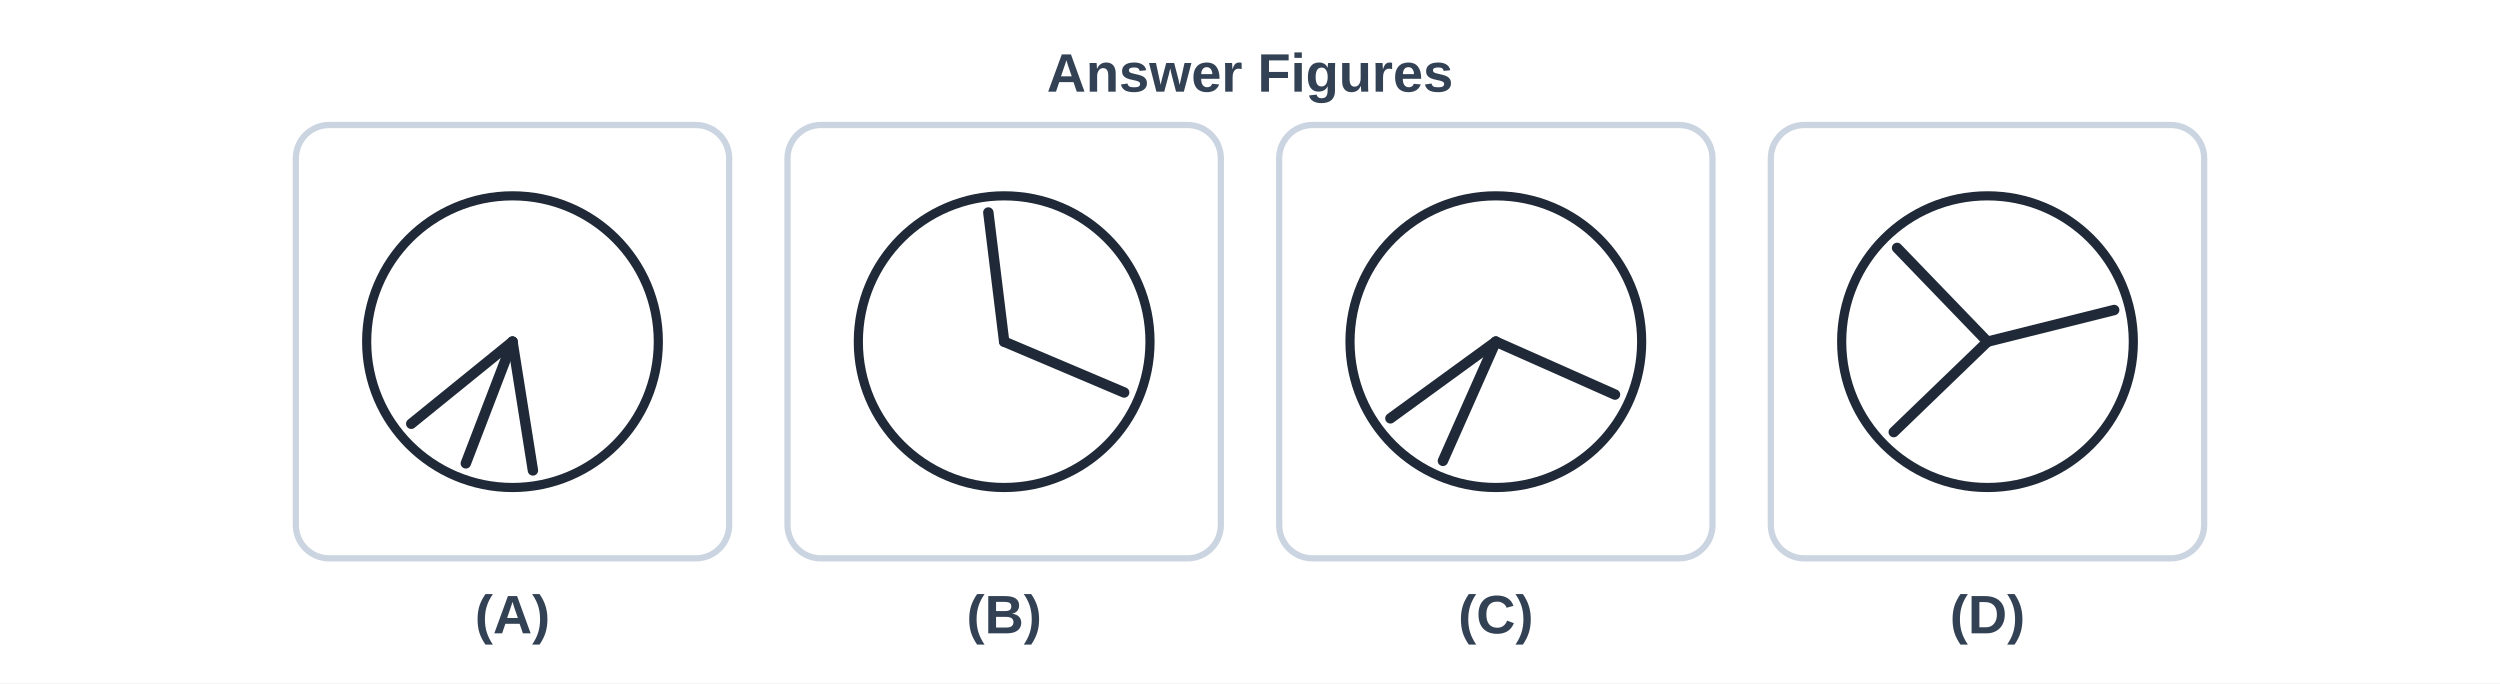
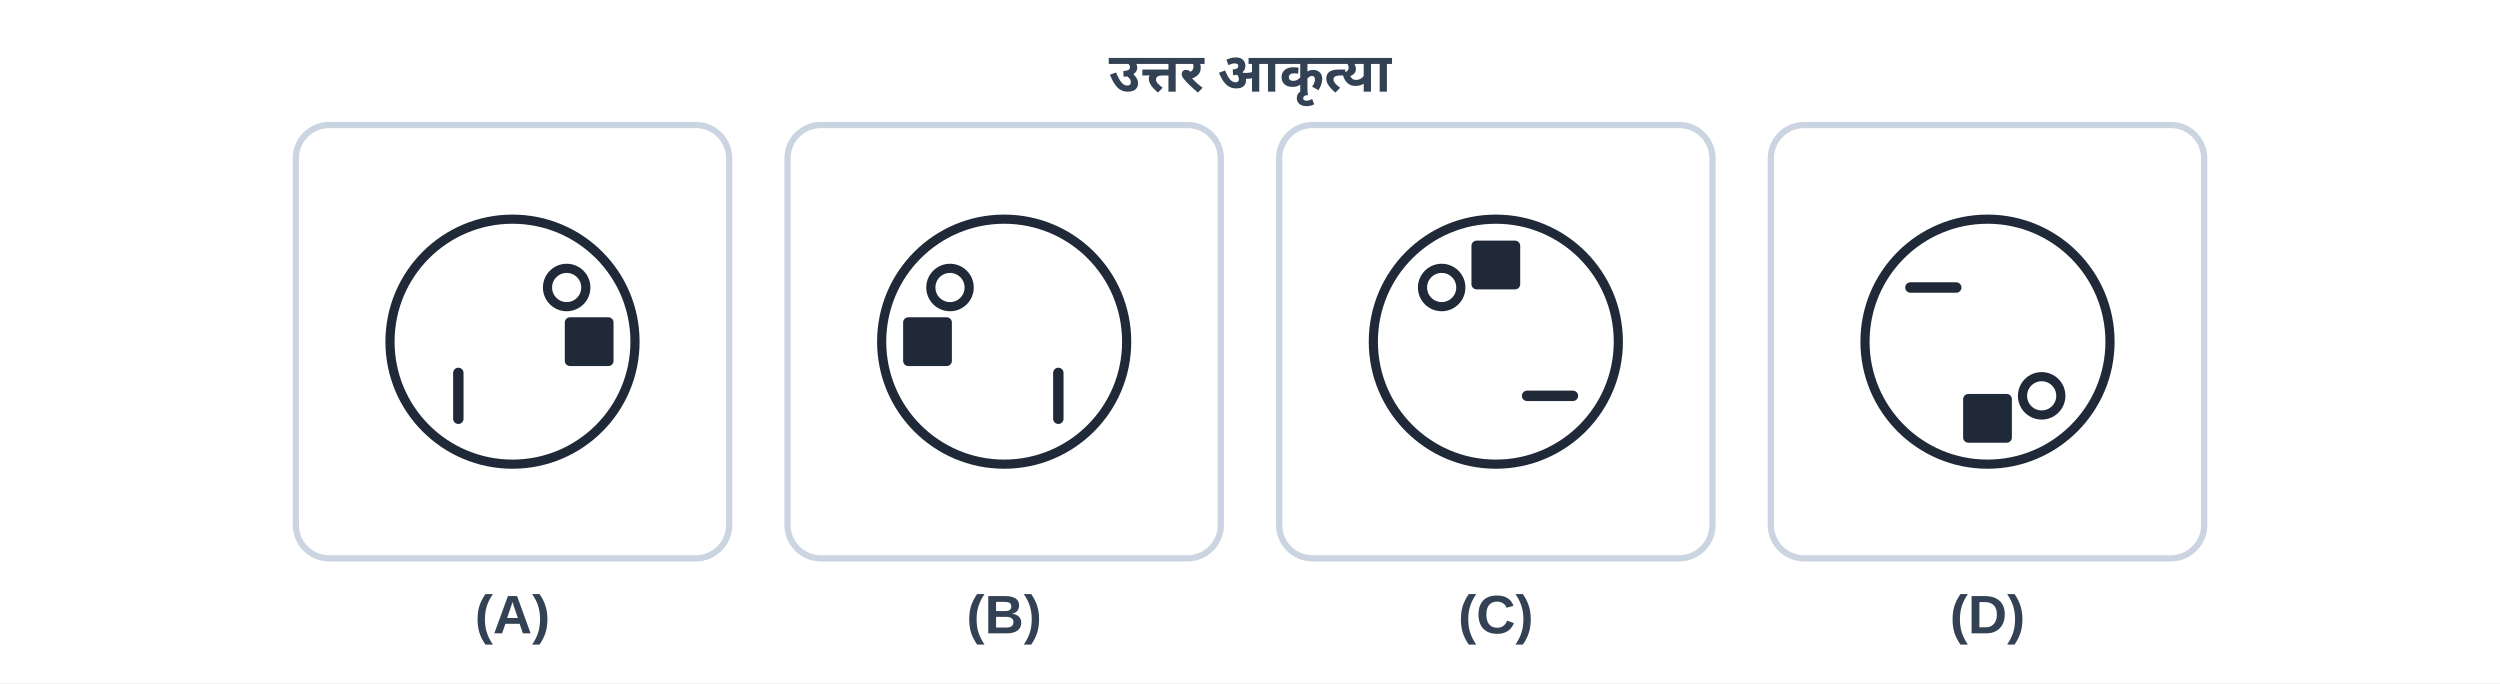
<svg xmlns="http://www.w3.org/2000/svg" viewBox="0 0 600 164" width="600" height="164">
  <rect width="600" height="164" fill="#ffffff" />
-   <text x="300" y="22" font-family="Arial, sans-serif" font-size="13" font-weight="700" fill="#334155" text-anchor="middle">Answer Figures</text>
+   <text x="300" y="22" font-family="Arial, Nirmala UI, Noto Sans Devanagari, Mangal, sans-serif" font-size="13" font-weight="700" fill="#334155" text-anchor="middle">उत्तर आकृत्या</text>
  <rect x="71" y="30" width="104" height="104" rx="8" fill="#fff" stroke="#cbd5e1" stroke-width="1.5" />
-   <circle cx="123" cy="82" r="35" fill="none" stroke="#1f2937" stroke-width="2.2" />
-   <polyline points="123,82 127.9,112.9" fill="none" stroke="#1f2937" stroke-width="2.5" stroke-linejoin="round" stroke-linecap="round" />
-   <polyline points="123,82 111.8,111.2" fill="none" stroke="#1f2937" stroke-width="2.5" stroke-linejoin="round" stroke-linecap="round" />
-   <polyline points="123,82 98.7,101.7" fill="none" stroke="#1f2937" stroke-width="2.5" stroke-linejoin="round" stroke-linecap="round" />
-   <text x="123" y="152" font-family="Arial, sans-serif" font-size="13" font-weight="600" fill="#334155" text-anchor="middle">(A)</text>
+   <circle cx="123" cy="82" r="29.4" fill="none" stroke="#1f2937" stroke-width="2.2" />
+   <polygon points="136.8,86.6 136.8,77.4 146,77.4 146,86.6" fill="#1f2937" stroke="#1f2937" stroke-width="2.5" stroke-linejoin="round" stroke-linecap="round" />
+   <polyline points="110,100.5 110,89.5" fill="none" stroke="#1f2937" stroke-width="2.5" stroke-linejoin="round" stroke-linecap="round" />
+   <circle cx="136" cy="69" r="4.6" fill="none" stroke="#1f2937" stroke-width="2.2" />
+   <text x="123" y="152" font-family="Arial, Nirmala UI, Noto Sans Devanagari, Mangal, sans-serif" font-size="13" font-weight="600" fill="#334155" text-anchor="middle">(A)</text>
  <rect x="189" y="30" width="104" height="104" rx="8" fill="#fff" stroke="#cbd5e1" stroke-width="1.5" />
-   <circle cx="241" cy="82" r="35" fill="none" stroke="#1f2937" stroke-width="2.2" />
-   <polyline points="241,82 269.8,94.2" fill="none" stroke="#1f2937" stroke-width="2.5" stroke-linejoin="round" stroke-linecap="round" />
-   <polyline points="241,82 237.2,51" fill="none" stroke="#1f2937" stroke-width="2.5" stroke-linejoin="round" stroke-linecap="round" />
-   <text x="241" y="152" font-family="Arial, sans-serif" font-size="13" font-weight="600" fill="#334155" text-anchor="middle">(B)</text>
+   <circle cx="241" cy="82" r="29.4" fill="none" stroke="#1f2937" stroke-width="2.2" />
+   <polygon points="227.2,86.6 227.2,77.4 218,77.4 218,86.6" fill="#1f2937" stroke="#1f2937" stroke-width="2.5" stroke-linejoin="round" stroke-linecap="round" />
+   <polyline points="254,100.5 254,89.5" fill="none" stroke="#1f2937" stroke-width="2.5" stroke-linejoin="round" stroke-linecap="round" />
+   <circle cx="228" cy="69" r="4.6" fill="none" stroke="#1f2937" stroke-width="2.2" />
+   <text x="241" y="152" font-family="Arial, Nirmala UI, Noto Sans Devanagari, Mangal, sans-serif" font-size="13" font-weight="600" fill="#334155" text-anchor="middle">(B)</text>
  <rect x="307" y="30" width="104" height="104" rx="8" fill="#fff" stroke="#cbd5e1" stroke-width="1.5" />
-   <circle cx="359" cy="82" r="35" fill="none" stroke="#1f2937" stroke-width="2.2" />
-   <polyline points="359,82 346.3,110.6" fill="none" stroke="#1f2937" stroke-width="2.5" stroke-linejoin="round" stroke-linecap="round" />
-   <polyline points="359,82 387.6,94.7" fill="none" stroke="#1f2937" stroke-width="2.5" stroke-linejoin="round" stroke-linecap="round" />
-   <polyline points="359,82 333.7,100.4" fill="none" stroke="#1f2937" stroke-width="2.5" stroke-linejoin="round" stroke-linecap="round" />
-   <text x="359" y="152" font-family="Arial, sans-serif" font-size="13" font-weight="600" fill="#334155" text-anchor="middle">(C)</text>
+   <circle cx="359" cy="82" r="29.4" fill="none" stroke="#1f2937" stroke-width="2.2" />
+   <polygon points="363.6,68.2 354.4,68.2 354.4,59 363.6,59" fill="#1f2937" stroke="#1f2937" stroke-width="2.5" stroke-linejoin="round" stroke-linecap="round" />
+   <polyline points="377.5,95 366.5,95" fill="none" stroke="#1f2937" stroke-width="2.5" stroke-linejoin="round" stroke-linecap="round" />
+   <circle cx="346" cy="69" r="4.6" fill="none" stroke="#1f2937" stroke-width="2.2" />
+   <text x="359" y="152" font-family="Arial, Nirmala UI, Noto Sans Devanagari, Mangal, sans-serif" font-size="13" font-weight="600" fill="#334155" text-anchor="middle">(C)</text>
  <rect x="425" y="30" width="104" height="104" rx="8" fill="#fff" stroke="#cbd5e1" stroke-width="1.5" />
-   <circle cx="477" cy="82" r="35" fill="none" stroke="#1f2937" stroke-width="2.2" />
-   <polyline points="477,82 455.3,59.5" fill="none" stroke="#1f2937" stroke-width="2.5" stroke-linejoin="round" stroke-linecap="round" />
-   <polyline points="477,82 507.4,74.4" fill="none" stroke="#1f2937" stroke-width="2.5" stroke-linejoin="round" stroke-linecap="round" />
-   <polyline points="477,82 454.5,103.7" fill="none" stroke="#1f2937" stroke-width="2.5" stroke-linejoin="round" stroke-linecap="round" />
-   <text x="477" y="152" font-family="Arial, sans-serif" font-size="13" font-weight="600" fill="#334155" text-anchor="middle">(D)</text>
+   <circle cx="477" cy="82" r="29.4" fill="none" stroke="#1f2937" stroke-width="2.2" />
+   <polygon points="472.4,95.8 481.6,95.8 481.6,105 472.4,105" fill="#1f2937" stroke="#1f2937" stroke-width="2.5" stroke-linejoin="round" stroke-linecap="round" />
+   <polyline points="458.5,69 469.5,69" fill="none" stroke="#1f2937" stroke-width="2.5" stroke-linejoin="round" stroke-linecap="round" />
+   <circle cx="490" cy="95" r="4.6" fill="none" stroke="#1f2937" stroke-width="2.2" />
+   <text x="477" y="152" font-family="Arial, Nirmala UI, Noto Sans Devanagari, Mangal, sans-serif" font-size="13" font-weight="600" fill="#334155" text-anchor="middle">(D)</text>
</svg>
